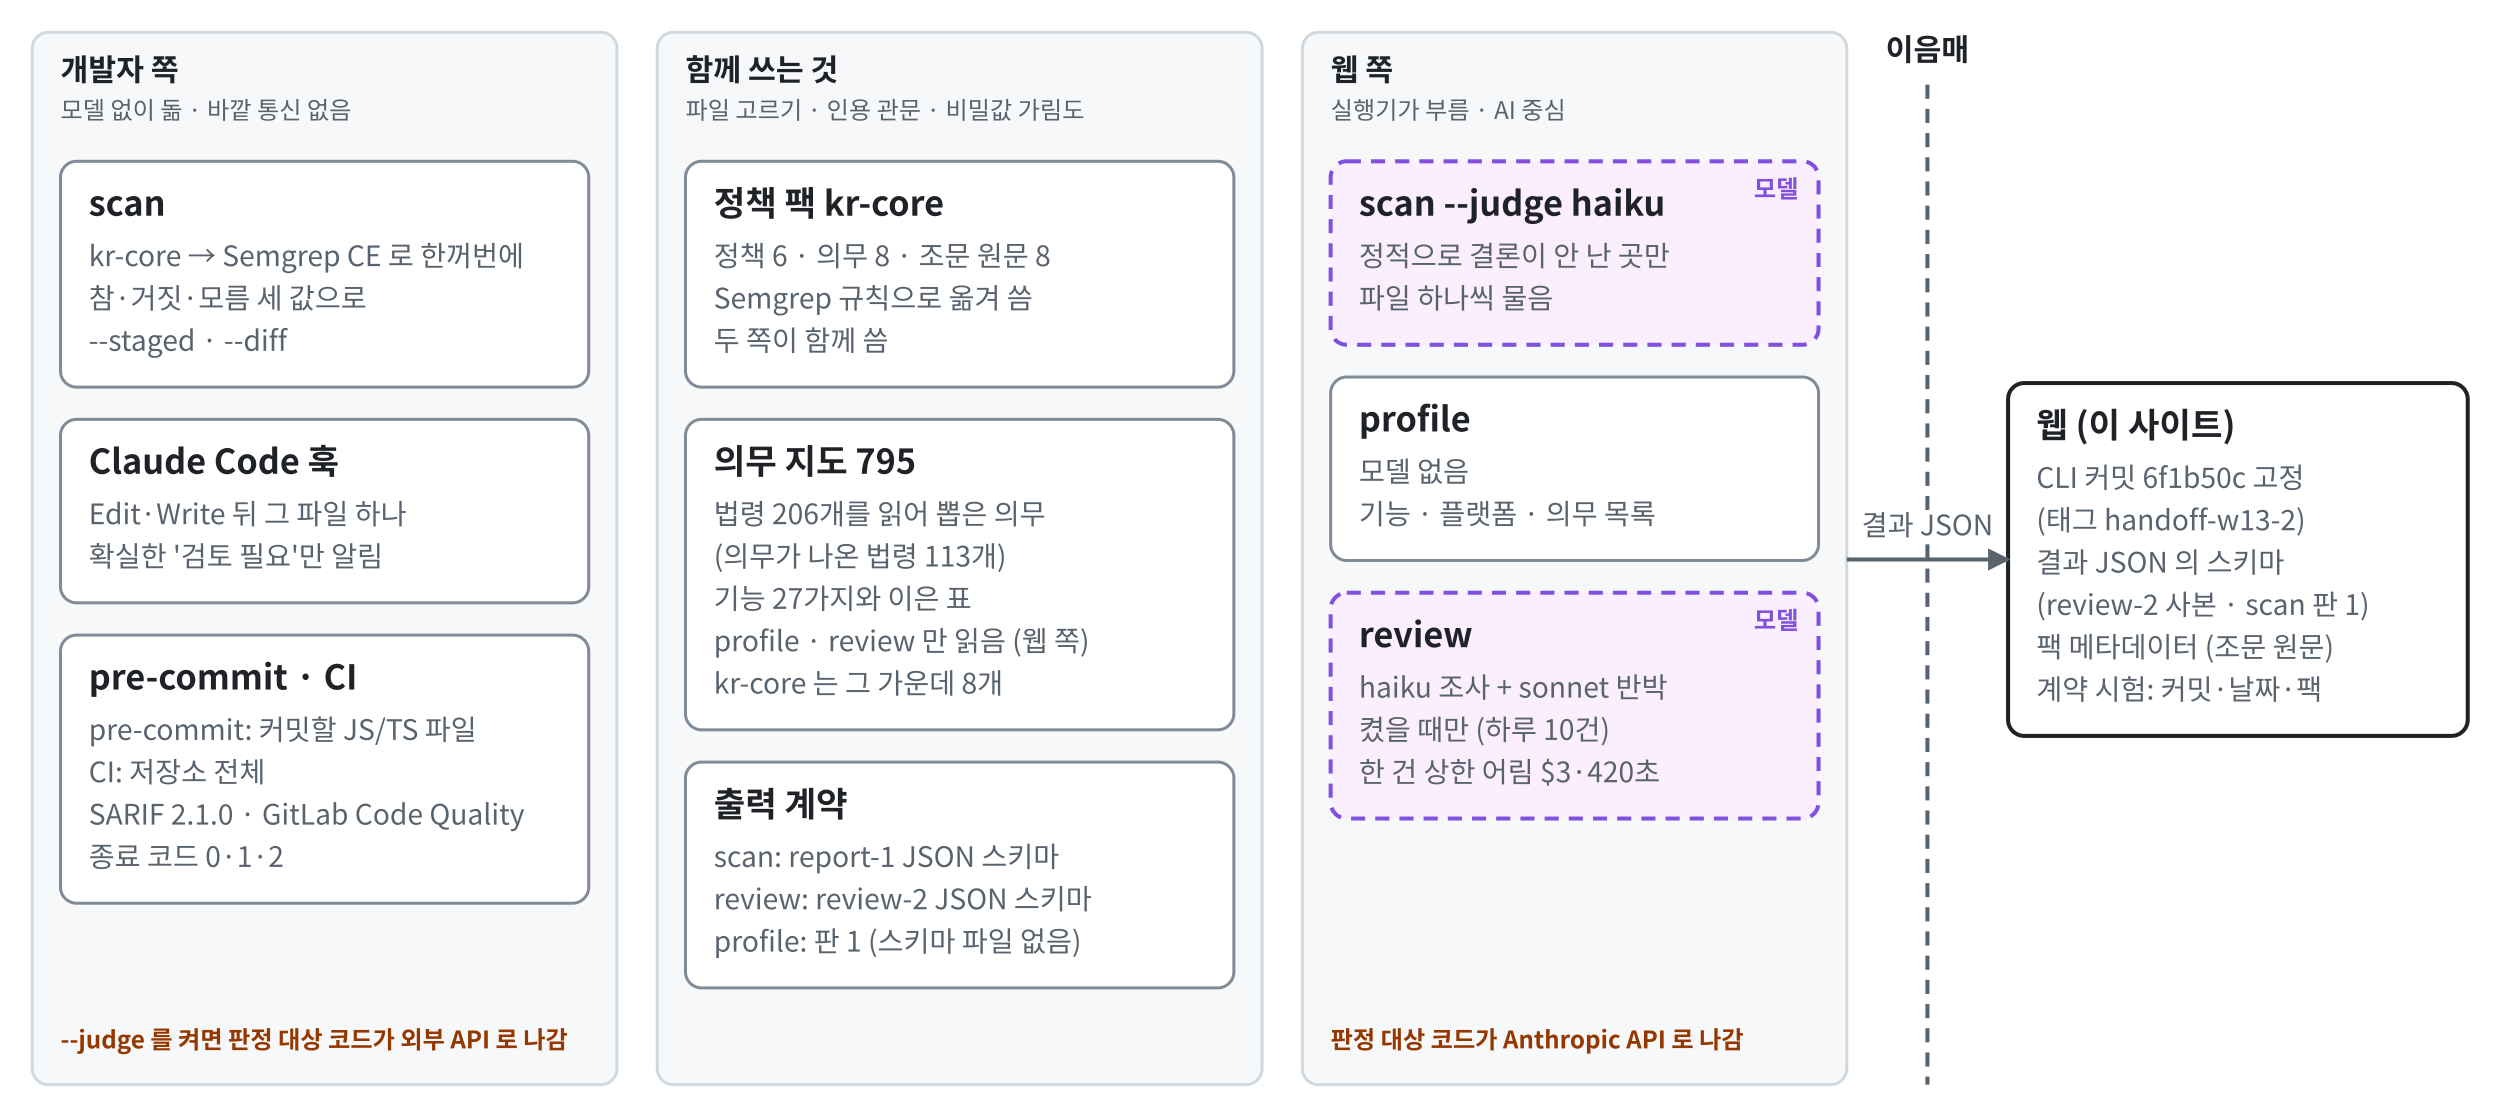
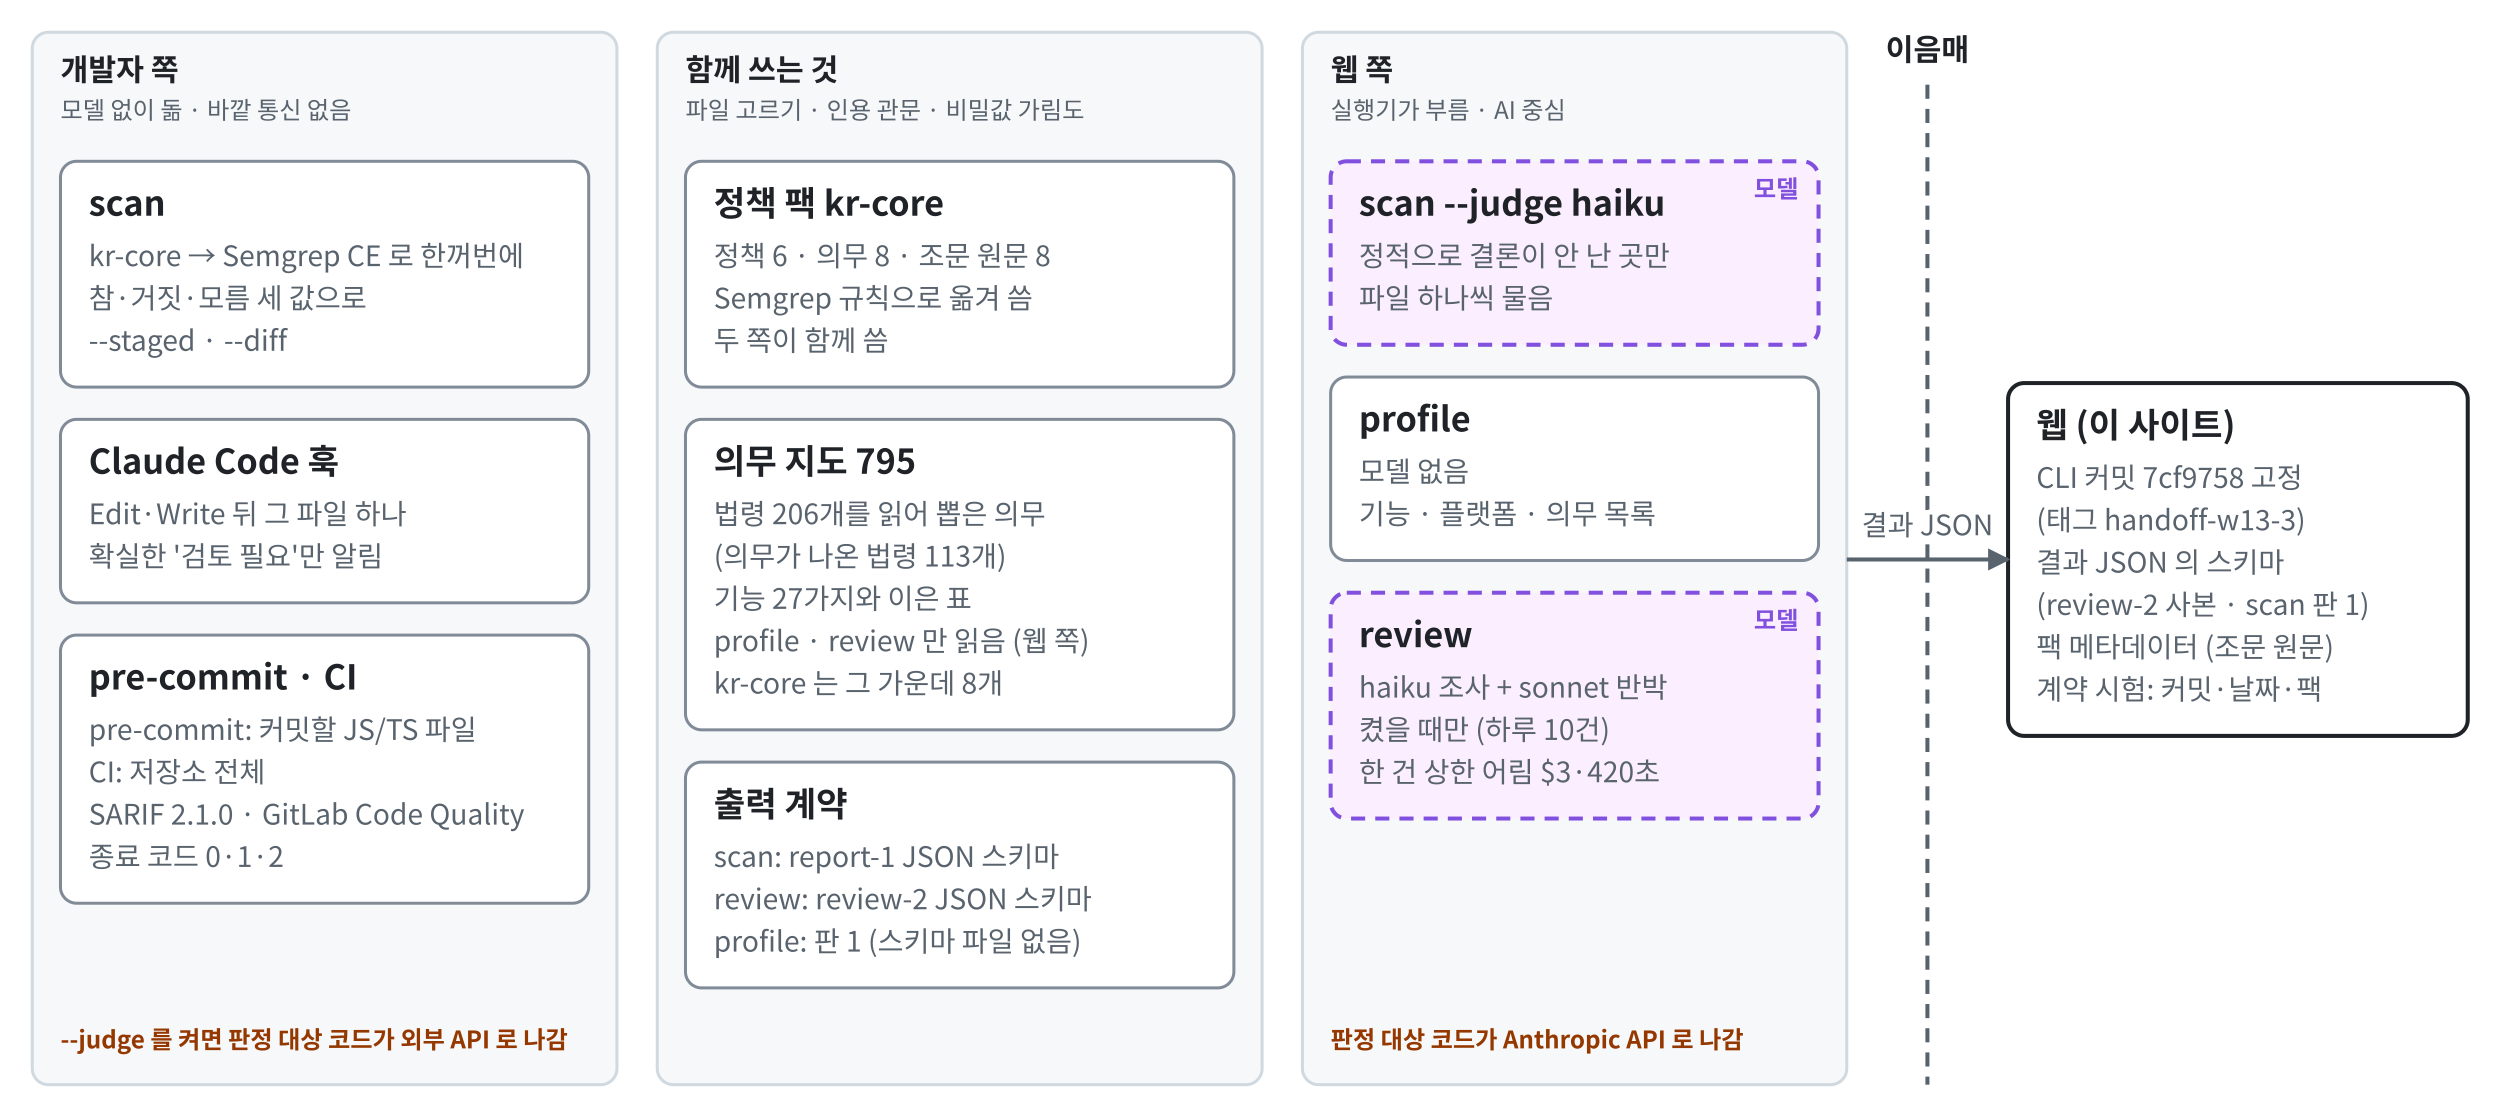
<svg xmlns="http://www.w3.org/2000/svg" width="1240" height="554" viewBox="0 0 1240 554" font-family="-apple-system, BlinkMacSystemFont, 'Apple SD Gothic Neo', 'Malgun Gothic', 'Noto Sans KR', 'Noto Sans CJK KR', sans-serif">
  <defs>
    <marker id="how-uses-head" viewBox="0 0 10 10" refX="9" refY="5" markerUnits="userSpaceOnUse" markerWidth="11" markerHeight="11" orient="auto-start-reverse">
      <path d="M0 0 L10 5 L0 10 z" class="hw-head t-plain" />
    </marker>
    <marker id="how-uses-head-out" viewBox="0 0 10 10" refX="9" refY="5" markerUnits="userSpaceOnUse" markerWidth="13" markerHeight="13" orient="auto-start-reverse">
      <path d="M0 0 L10 5 L0 10 z" class="hw-head t-out" />
    </marker>
    <style>
  .hw-bg { fill: #ffffff; }
  .hw-lane { fill: #f6f8fa; stroke: #d1d9e0; stroke-width: 1.5; }
  .hw-lane.t-out { fill: #fff1e5; stroke: #bc4c00; }
  .hw-lane.t-keep { fill: #ffffff; stroke: #818b98; }
  .hw-lane-name { fill: #1f2328; }
  .hw-lane-name.t-out { fill: #953800; }
  .hw-sub { fill: #59636e; }
  .hw-box { fill: #ffffff; stroke: #818b98; stroke-width: 1.5; }
  .hw-box.t-out { fill: #fff1e5; stroke: #bc4c00; stroke-width: 2; }
  .hw-box.t-model { fill: #fbefff; stroke: #8250df; stroke-width: 2; }
  .hw-box.t-tool { fill: #ddf4ff; stroke: #0969da; stroke-width: 2; }
  .hw-box.t-keep { fill: #ffffff; stroke: #1f2328; stroke-width: 2; }
  .hw-title { fill: #1f2328; }
  .hw-line { fill: #59636e; }
  .hw-tag { fill: #59636e; }
  .hw-tag.t-out { fill: #953800; }
  .hw-tag.t-model { fill: #8250df; }
  .hw-tag.t-tool { fill: #0969da; }
  .hw-edge { fill: none; stroke: #59636e; stroke-width: 2; }
  .hw-seam { fill: none; stroke: #59636e; stroke-width: 2; }
  .hw-edge.t-out { stroke: #bc4c00; stroke-width: 3; }
  .hw-head { fill: #59636e; }
  .hw-head.t-out { fill: #bc4c00; }
  .hw-elabel { fill: #59636e; paint-order: stroke; stroke: #ffffff; stroke-width: 5px; stroke-linejoin: round; }
  .hw-elabel.t-out { fill: #953800; font-weight: 700; }
  .hw-num { fill: #0969da; paint-order: stroke; stroke: #ffffff; stroke-width: 6px; stroke-linejoin: round; }
  .hw-small { fill: #59636e; }
  .hw-code { fill: #1f2328; }
    </style>
  </defs>
  <rect class="hw-bg" width="1240" height="554" />
  <rect class="hw-lane t-plain" x="16" y="16" width="290" height="522" rx="8" data-id="lane-dev" />
  <text class="hw-lane-name t-plain" x="30" y="40" font-size="15" font-weight="700" data-in="lane-dev">개발자 쪽</text>
  <text class="hw-sub" x="30" y="59" font-size="12" data-in="lane-dev">모델 없이 돎 · 바깥 통신 없음</text>
  <rect class="hw-lane t-plain" x="326" y="16" width="300" height="522" rx="8" data-id="lane-shared" />
  <text class="hw-lane-name t-plain" x="340" y="40" font-size="15" font-weight="700" data-in="lane-shared">함께 쓰는 것</text>
  <text class="hw-sub" x="340" y="59" font-size="12" data-in="lane-shared">파일 고르기 · 인용 관문 · 비밀값 가림도</text>
  <rect class="hw-lane t-plain" x="646" y="16" width="270" height="522" rx="8" data-id="lane-web" />
  <text class="hw-lane-name t-plain" x="660" y="40" font-size="15" font-weight="700" data-in="lane-web">웹 쪽</text>
  <text class="hw-sub" x="660" y="59" font-size="12" data-in="lane-web">실행기가 부름 · AI 중심</text>
  <rect class="hw-box t-plain" x="30" y="80" width="262" height="112" rx="8" data-id="scan" />
  <text class="hw-title" x="44" y="107" font-size="17" font-weight="700" data-in="scan">scan</text>
  <text class="hw-line" x="44" y="132" font-size="14" data-in="scan">kr-core → Semgrep CE 로 한꺼번에</text>
  <text class="hw-line" x="44" y="153" font-size="14" data-in="scan">참·거짓·모름 세 값으로</text>
  <text class="hw-line" x="44" y="174" font-size="14" data-in="scan">--staged · --diff</text>
  <rect class="hw-box t-plain" x="30" y="208" width="262" height="91" rx="8" data-id="hook" />
  <text class="hw-title" x="44" y="235" font-size="17" font-weight="700" data-in="hook">Claude Code 훅</text>
  <text class="hw-line" x="44" y="260" font-size="14" data-in="hook">Edit·Write 뒤 그 파일 하나</text>
  <text class="hw-line" x="44" y="281" font-size="14" data-in="hook">확실한 '검토 필요'만 알림</text>
  <rect class="hw-box t-plain" x="30" y="315" width="262" height="133" rx="8" data-id="ci" />
  <text class="hw-title" x="44" y="342" font-size="17" font-weight="700" data-in="ci">pre-commit · CI</text>
  <text class="hw-line" x="44" y="367" font-size="14" data-in="ci">pre-commit: 커밋할 JS/TS 파일</text>
  <text class="hw-line" x="44" y="388" font-size="14" data-in="ci">CI: 저장소 전체</text>
  <text class="hw-line" x="44" y="409" font-size="14" data-in="ci">SARIF 2.1.0 · GitLab Code Quality</text>
  <text class="hw-line" x="44" y="430" font-size="14" data-in="ci">종료 코드 0·1·2</text>
  <rect class="hw-box t-plain" x="340" y="80" width="272" height="112" rx="8" data-id="pack" />
  <text class="hw-title" x="354" y="107" font-size="17" font-weight="700" data-in="pack">정책 팩 kr-core</text>
  <text class="hw-line" x="354" y="132" font-size="14" data-in="pack">정책 6 · 의무 8 · 조문 원문 8</text>
  <text class="hw-line" x="354" y="153" font-size="14" data-in="pack">Semgrep 규칙으로 옮겨 씀</text>
  <text class="hw-line" x="354" y="174" font-size="14" data-in="pack">두 쪽이 함께 씀</text>
  <rect class="hw-box t-plain" x="340" y="208" width="272" height="154" rx="8" data-id="map" />
  <text class="hw-title" x="354" y="235" font-size="17" font-weight="700" data-in="map">의무 지도 795</text>
  <text class="hw-line" x="354" y="260" font-size="14" data-in="map">법령 206개를 읽어 뽑은 의무</text>
  <text class="hw-line" x="354" y="281" font-size="14" data-in="map">(의무가 나온 법령 113개)</text>
  <text class="hw-line" x="354" y="302" font-size="14" data-in="map">기능 27가지와 이은 표</text>
  <text class="hw-line" x="354" y="323" font-size="14" data-in="map">profile · review 만 읽음 (웹 쪽)</text>
  <text class="hw-line" x="354" y="344" font-size="14" data-in="map">kr-core 는 그 가운데 8개</text>
  <rect class="hw-box t-plain" x="340" y="378" width="272" height="112" rx="8" data-id="contract" />
  <text class="hw-title" x="354" y="405" font-size="17" font-weight="700" data-in="contract">출력 계약</text>
  <text class="hw-line" x="354" y="430" font-size="14" data-in="contract">scan: report-1 JSON 스키마</text>
  <text class="hw-line" x="354" y="451" font-size="14" data-in="contract">review: review-2 JSON 스키마</text>
  <text class="hw-line" x="354" y="472" font-size="14" data-in="contract">profile: 판 1 (스키마 파일 없음)</text>
  <rect class="hw-box t-model" x="660" y="80" width="242" height="91" rx="8" stroke-dasharray="7 5" data-id="judge" />
  <text class="hw-title" x="674" y="107" font-size="17" font-weight="700" data-in="judge">scan --judge haiku</text>
  <text class="hw-tag t-model" x="892" y="98" font-size="12" font-weight="700" text-anchor="end" data-in="judge">모델</text>
  <text class="hw-line" x="674" y="132" font-size="14" data-in="judge">정적으로 결론이 안 난 곳만</text>
  <text class="hw-line" x="674" y="153" font-size="14" data-in="judge">파일 하나씩 물음</text>
  <rect class="hw-box t-plain" x="660" y="187" width="242" height="91" rx="8" data-id="prof" />
  <text class="hw-title" x="674" y="214" font-size="17" font-weight="700" data-in="prof">profile</text>
  <text class="hw-line" x="674" y="239" font-size="14" data-in="prof">모델 없음</text>
  <text class="hw-line" x="674" y="260" font-size="14" data-in="prof">기능 · 플랫폼 · 의무 목록</text>
  <rect class="hw-box t-model" x="660" y="294" width="242" height="112" rx="8" stroke-dasharray="7 5" data-id="rev" />
  <text class="hw-title" x="674" y="321" font-size="17" font-weight="700" data-in="rev">review</text>
  <text class="hw-tag t-model" x="892" y="312" font-size="12" font-weight="700" text-anchor="end" data-in="rev">모델</text>
  <text class="hw-line" x="674" y="346" font-size="14" data-in="rev">haiku 조사 + sonnet 반박</text>
  <text class="hw-line" x="674" y="367" font-size="14" data-in="rev">켰을 때만 (하루 10건)</text>
  <text class="hw-line" x="674" y="388" font-size="14" data-in="rev">한 건 상한 어림 $3·420초</text>
  <text class="hw-tag t-out" x="30" y="520" font-size="12" font-weight="700" data-in="lane-dev">--judge 를 켜면 판정 대상 코드가 외부 API 로 나감</text>
  <text class="hw-tag t-out" x="660" y="520" font-size="12" font-weight="700" data-in="lane-web">판정 대상 코드가 Anthropic API 로 나감</text>
  <path class="hw-seam" d="M956 42 L956 538" stroke-dasharray="7 5" />
  <text class="hw-lane-name" x="956" y="30" font-size="15" font-weight="700" text-anchor="middle">이음매</text>
  <rect class="hw-box t-keep" x="996" y="190" width="228" height="175" rx="8" data-id="site" />
  <text class="hw-title" x="1010" y="217" font-size="17" font-weight="700" data-in="site">웹 (이 사이트)</text>
-   <text class="hw-line" x="1010" y="242" font-size="14" data-in="site">CLI 커밋 6f1b50c 고정</text>
-   <text class="hw-line" x="1010" y="263" font-size="14" data-in="site">(태그 handoff-w13-2)</text>
+   <text class="hw-line" x="1010" y="242" font-size="14" data-in="site">CLI 커밋 7cf9758 고정</text>
+   <text class="hw-line" x="1010" y="263" font-size="14" data-in="site">(태그 handoff-w13-3)</text>
  <text class="hw-line" x="1010" y="284" font-size="14" data-in="site">결과 JSON 의 스키마</text>
  <text class="hw-line" x="1010" y="305" font-size="14" data-in="site">(review-2 사본 · scan 판 1)</text>
  <text class="hw-line" x="1010" y="326" font-size="14" data-in="site">팩 메타데이터 (조문 원문)</text>
  <text class="hw-line" x="1010" y="347" font-size="14" data-in="site">계약 시험: 커밋·날짜·팩</text>
  <path class="hw-edge t-plain" d="M916 277.5 L996 277.5" marker-end="url(#how-uses-head)" />
  <text class="hw-elabel t-plain" x="956" y="265.5" font-size="14" text-anchor="middle">결과 JSON</text>
</svg>
